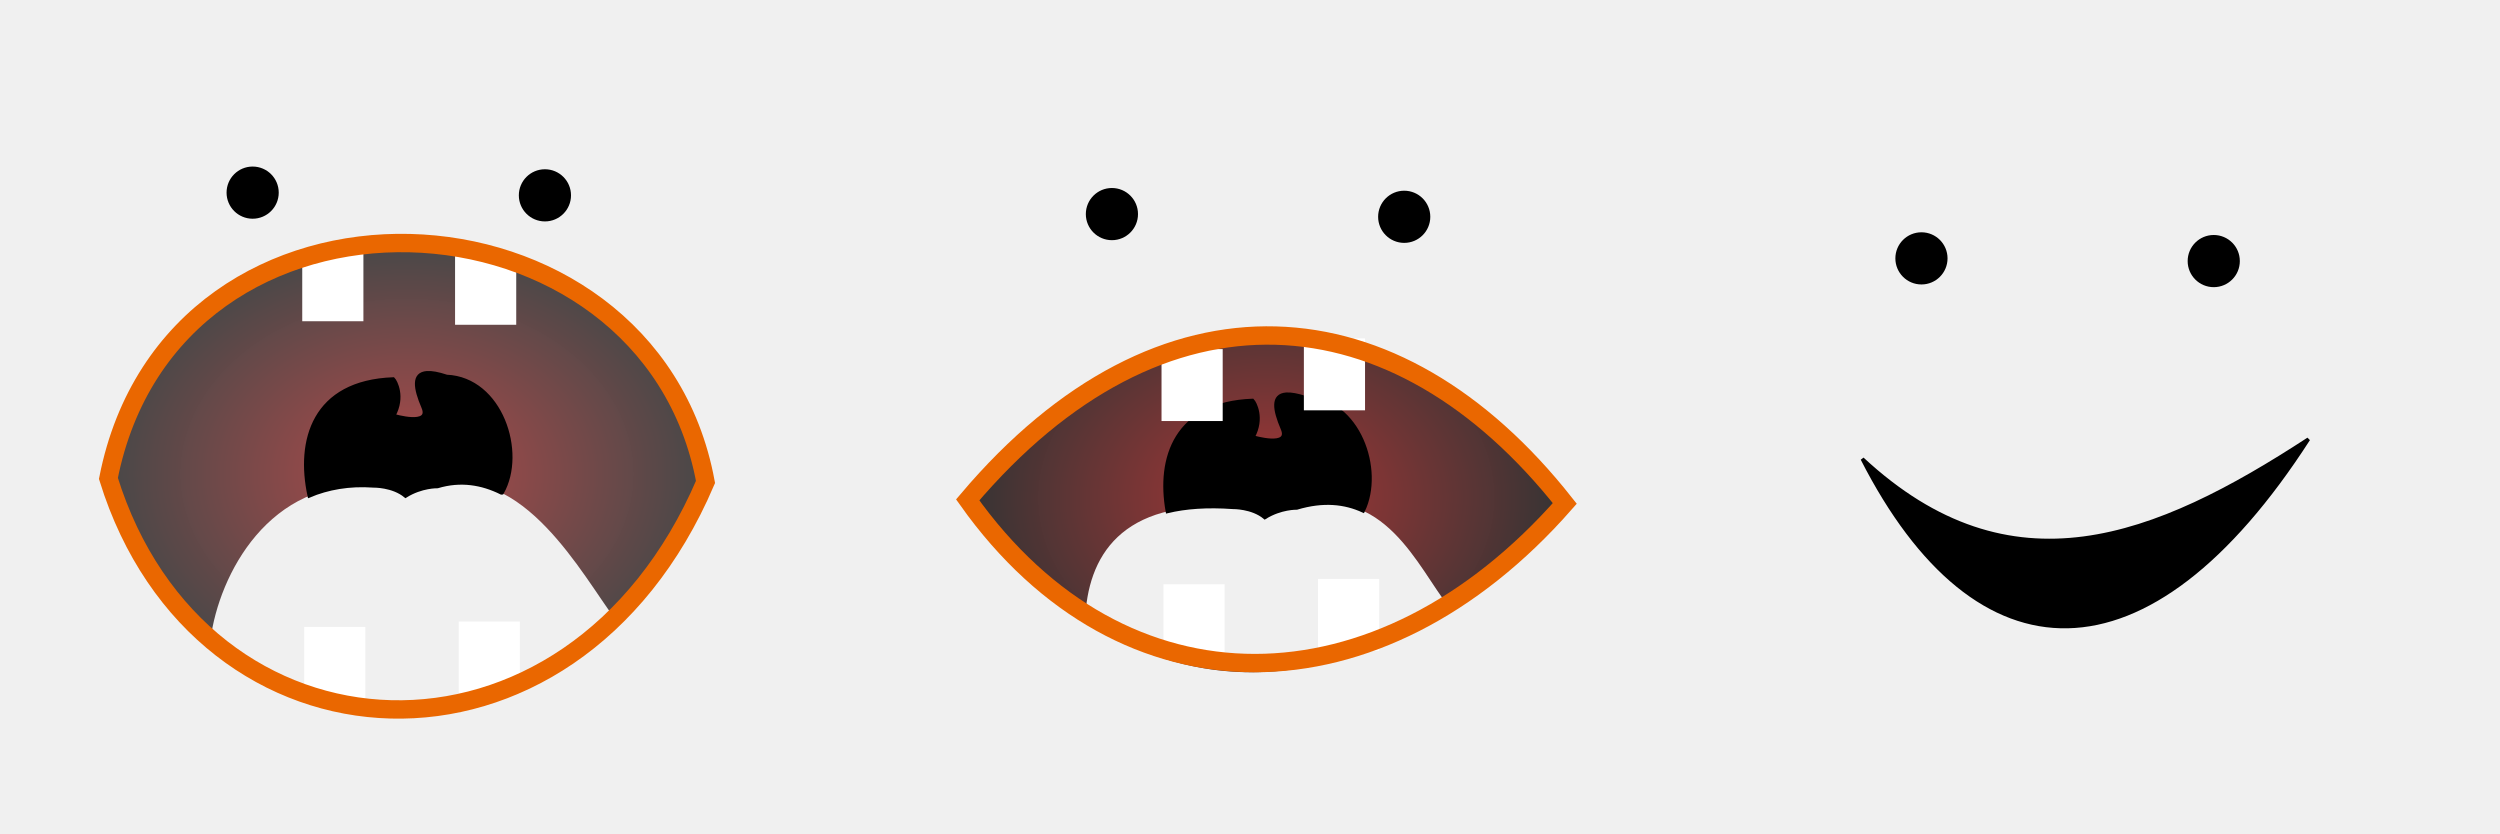
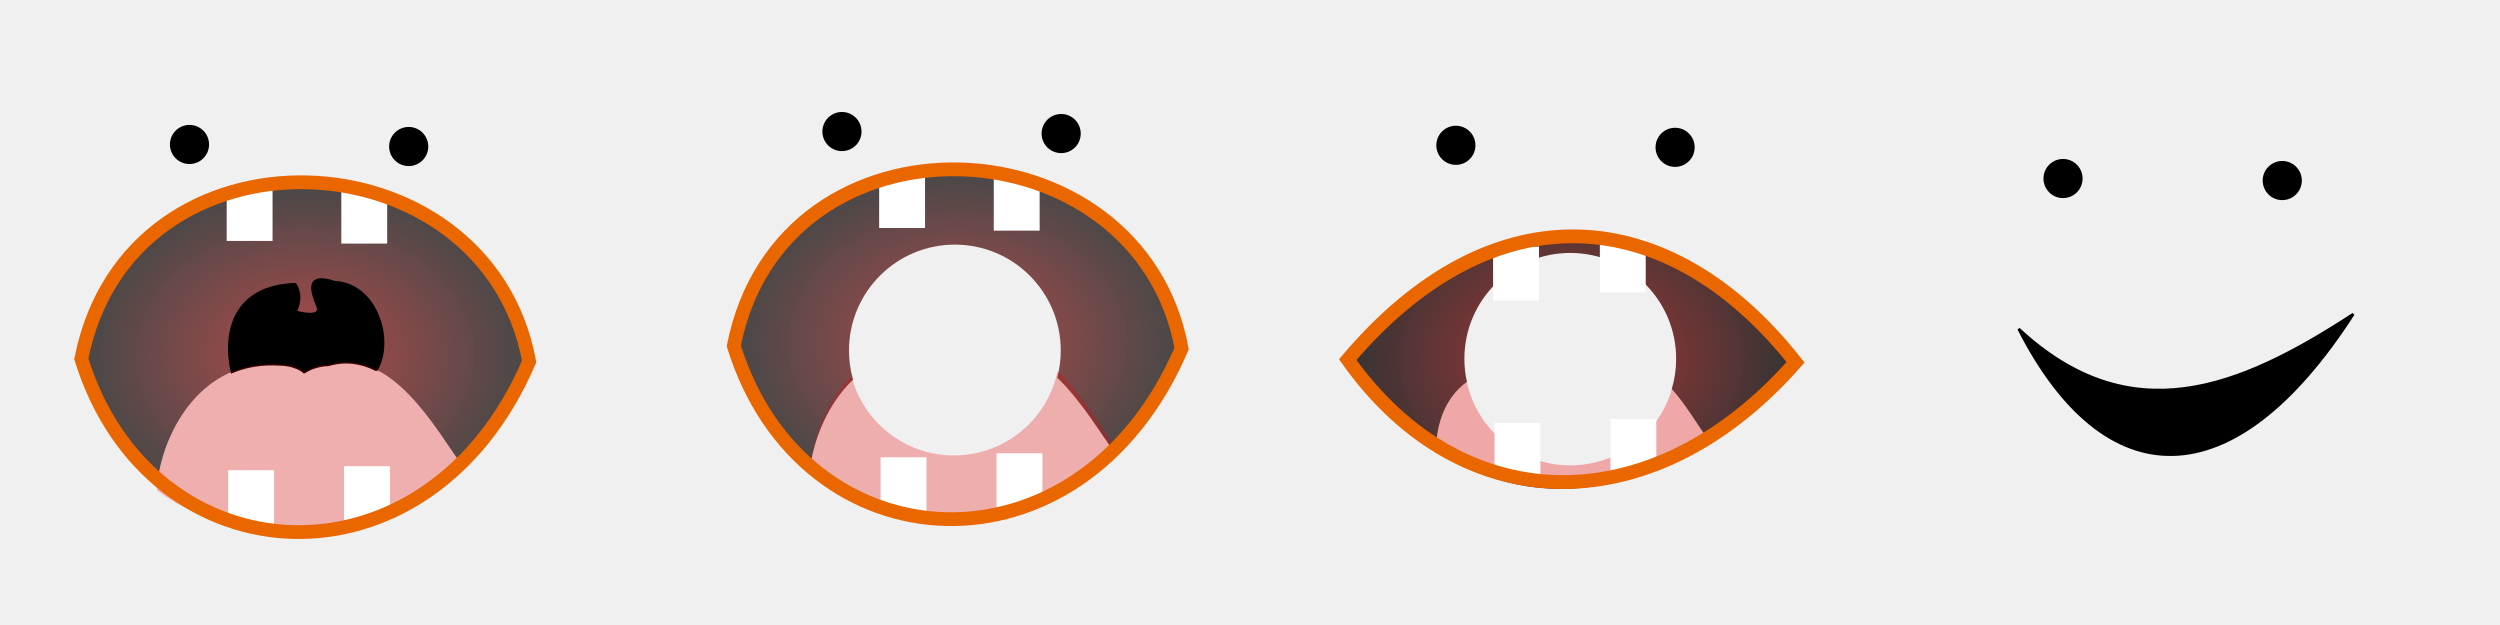
- <svg xmlns="http://www.w3.org/2000/svg" xmlns:xlink="http://www.w3.org/1999/xlink" width="702" height="234" viewBox="0 0 185.738 61.913" version="1.1" id="svg8">
+ <svg xmlns="http://www.w3.org/2000/svg" xmlns:xlink="http://www.w3.org/1999/xlink" width="936" height="234" viewBox="0 0 247.65 61.913" version="1.1" id="svg8">
  <defs id="defs2">
    <linearGradient id="linearGradient1441-9">
      <stop style="stop-color:#970000;stop-opacity:0.984" offset="0" id="stop1439" />
      <stop style="stop-color:#000000;stop-opacity:0.987" offset="1" id="stop1437" />
    </linearGradient>
-     <radialGradient xlink:href="#linearGradient1441-9" id="radialGradient1485-3" cx="30.236" cy="35.383" fx="30.236" fy="35.383" r="22.318" gradientTransform="matrix(3.77947,-0.02079126,0.01600241,2.908941,240.7235,37.45615)" gradientUnits="userSpaceOnUse" />
+     <radialGradient xlink:href="#linearGradient1441-9" id="radialGradient1485-3" cx="30.236" cy="35.383" fx="30.236" fy="35.383" r="22.318" gradientTransform="matrix(3.77947,-0.02079126,0.01600241,2.908941,473.5806,31.74187)" gradientUnits="userSpaceOnUse" />
    <radialGradient xlink:href="#linearGradient1441-9" id="radialGradient1607" cx="114.275" cy="133.1" fx="114.275" fy="133.1" r="83.834" gradientTransform="matrix(1,0,0,0.7737088,0,30.11931)" gradientUnits="userSpaceOnUse" />
+     <radialGradient xlink:href="#linearGradient1441-9" id="radialGradient1607-6" cx="114.275" cy="133.1" fx="114.275" fy="133.1" r="83.834" gradientTransform="matrix(0.2645833,0,0,0.2047104,64.63393,6.687597)" gradientUnits="userSpaceOnUse" />
  </defs>
  <g id="layer1">
-     <path id="path20-9-6" style="fill:#000000;fill-opacity:1;stroke:#000000;stroke-width:0.265px;stroke-linecap:butt;stroke-linejoin:miter;stroke-opacity:1" d="m 171.505,32.627 c -11.947,18.55 -24.669,18.082 -33.142,1.467 11.033,10.245 21.761,5.958 33.142,-1.467 z" />
-     <circle style="fill:#000000;fill-opacity:1;stroke-width:0.265" id="path867-4" cx="142.755" cy="19.196" r="1.938" />
-     <circle style="fill:#000000;fill-opacity:1;stroke-width:0.265" id="path867-5-0" cx="164.471" cy="19.397" r="1.938" />
-     <path id="path20-9" style="opacity:0.705;mix-blend-mode:normal;fill:url(#radialGradient1607);fill-opacity:1;stroke:none;stroke-width:1.002;stroke-linecap:butt;stroke-linejoin:miter;stroke-miterlimit:4;stroke-dasharray:none;stroke-opacity:1;fill-rule:nonzero" d="M 111.553 68.244 C 75.066 68.699 39.181 90.047 30.441 134.344 C 36.403 153.61 46.562 168.734 59.119 179.521 C 61.505 161.335 75.574 134.319 104.902 136.428 C 104.902 136.428 110.33 136.323 113.873 139.285 C 118.361 136.478 122.844 136.607 122.844 136.607 C 146.669 129.467 163.776 161.898 172.533 173.521 C 182.605 163.696 191.404 151.01 198.109 135.338 C 189.918 90.95 150.394 67.76 111.553 68.244 z M 152.219 188.67 C 143.776 192.928 135.194 195.741 126.074 197.963 C 134.995 196.383 143.815 193.291 152.219 188.67 z " transform="scale(0.2645833)" />
+     <path id="path20-9-6" style="fill:#000000;fill-opacity:1;stroke:#000000;stroke-width:0.265px;stroke-linecap:butt;stroke-linejoin:miter;stroke-opacity:1" d="m 233.116,31.115 c -11.947,18.55 -24.669,18.082 -33.142,1.467 11.033,10.245 21.761,5.958 33.142,-1.467 z" />
+     <circle style="fill:#000000;fill-opacity:1;stroke-width:0.265" id="path867-4" cx="204.365" cy="17.684" r="1.938" />
+     <circle style="fill:#000000;fill-opacity:1;stroke-width:0.265" id="path867-5-0" cx="226.081" cy="17.885" r="1.938" />
+     <path id="path20-9" style="opacity:0.705;mix-blend-mode:normal;fill:url(#radialGradient1607);fill-opacity:1;fill-rule:nonzero;stroke:none;stroke-width:1.002;stroke-linecap:butt;stroke-linejoin:miter;stroke-miterlimit:4;stroke-dasharray:none;stroke-opacity:1" d="m 111.553,68.244 c -36.487,0.455 -72.372,21.803 -81.111,66.1 5.961,19.266 16.121,34.391 28.678,45.178 2.386,-18.186 16.455,-45.203 45.783,-43.094 0,0 5.427,-0.105 8.971,2.857 4.488,-2.807 8.971,-2.678 8.971,-2.678 23.826,-7.14 40.932,25.29 49.689,36.914 10.072,-9.826 18.871,-22.512 25.576,-38.184 C 189.918,90.95 150.394,67.76 111.553,68.244 Z m 40.666,120.426 c -8.443,4.258 -17.025,7.071 -26.145,9.293 8.921,-1.58 17.741,-4.672 26.145,-9.293 z" transform="scale(0.2645833)" />
    <circle style="fill:#000000;fill-opacity:1;stroke-width:0.265" id="path867" cx="18.77" cy="14.312" r="1.938" />
    <circle style="fill:#000000;fill-opacity:1;stroke-width:0.265" id="path867-5" cx="40.485" cy="14.513" r="1.938" />
    <rect style="fill:#ffffff;fill-opacity:1;stroke-width:0.137" id="rect853" width="4.544" height="5.345" x="33.809" y="18.784" />
    <rect style="fill:#ffffff;fill-opacity:1;stroke-width:0.137" id="rect853-4" width="4.544" height="5.345" x="22.455" y="18.522" />
-     <path id="path1491" style="fill:#000000;fill-opacity:1;stroke:#000000;stroke-width:1px;stroke-linecap:butt;stroke-linejoin:miter;stroke-opacity:1" d="M 119.889 104.686 C 115.948 104.962 116.504 108.912 118.834 114.365 C 121.197 119.895 110.551 116.717 110.551 116.717 C 113.439 111.454 111.082 107.082 110.428 106.428 C 88.037 107.254 83.503 123.728 86.848 139.221 C 92.069 137.03 98.07 135.936 104.902 136.428 C 104.902 136.428 110.33 136.323 113.873 139.285 C 118.361 136.478 122.844 136.607 122.844 136.607 C 129.334 134.662 135.322 135.675 140.785 138.389 L 140.986 138.375 C 147.42 127.034 140.648 106.389 125.428 105.715 C 123.015 104.911 121.202 104.593 119.889 104.686 z " transform="scale(0.2645833)" />
+     <path id="path1491" style="fill:#000000;fill-opacity:1;stroke:#000000;stroke-width:1px;stroke-linecap:butt;stroke-linejoin:miter;stroke-opacity:1" d="m 119.889,104.686 c -3.94,0.276 -3.385,4.226 -1.055,9.68 2.363,5.53 -8.283,2.352 -8.283,2.352 2.888,-5.263 0.532,-9.634 -0.123,-10.289 -22.391,0.826 -26.925,17.3 -23.58,32.793 5.222,-2.19 11.223,-3.284 18.055,-2.793 0,0 5.427,-0.105 8.971,2.857 4.488,-2.807 8.971,-2.678 8.971,-2.678 6.49,-1.945 12.479,-0.933 17.941,1.781 l 0.201,-0.014 c 6.434,-11.341 -0.338,-31.986 -15.559,-32.66 -2.413,-0.804 -4.226,-1.121 -5.539,-1.029 z" transform="scale(0.2645833)" />
+     <path style="fill:#eb0000;fill-opacity:1;stroke:none;stroke-width:0.289px;stroke-linecap:butt;stroke-linejoin:miter;stroke-opacity:1;opacity:0.272" d="m 15.548,48.57 c 0.171,-4.73 3.847,-13.074 12.207,-12.473 0,0 1.436,-0.028 2.374,0.756 1.187,-0.743 2.374,-0.709 2.374,-0.709 6.484,-1.943 11.095,7.209 13.347,10.034 -4.958,4.225 -9.643,5.692 -15.223,6.799 -6.269,-0.241 -11.296,-1.568 -15.078,-4.407 z" id="path998-8-9-8" />
    <rect style="fill:#ffffff;fill-opacity:1;stroke-width:0.137" id="rect853-4-5" width="4.544" height="5.345" x="34.081" y="46.179" />
    <rect style="fill:#ffffff;fill-opacity:1;stroke-width:0.137" id="rect853-4-5-9" width="4.544" height="5.345" x="22.6" y="46.58" />
    <path id="path20-9-7" style="fill:none;fill-opacity:1;stroke:#ea6700;stroke-width:1.365;stroke-linecap:butt;stroke-linejoin:miter;stroke-miterlimit:4;stroke-dasharray:none;stroke-opacity:1" d="M 52.416,35.808 C 42.417,59.181 14.871,57.577 8.054,35.545 12.828,11.349 48.213,13.032 52.416,35.808 Z" />
-     <path id="path20-9-3" style="opacity:0.791;mix-blend-mode:normal;fill:url(#radialGradient1485-3);fill-opacity:1;stroke:none;stroke-width:1.002;stroke-linecap:butt;stroke-linejoin:miter;stroke-miterlimit:4;stroke-dasharray:none;stroke-opacity:1" d="M 352.385 95.01 C 323.641 95.089 295.172 109.565 271.729 140.369 C 281.402 154.749 292.547 166.099 304.699 174.186 C 305.361 156.33 314.626 140.183 346.191 142.453 C 346.191 142.453 351.619 142.348 355.162 145.311 C 359.65 142.504 364.133 142.633 364.133 142.633 C 388.641 135.288 398.209 159.523 406.723 170.199 C 406.15 170.687 405.619 171.102 405.066 171.555 C 416.666 164.048 428.191 154.032 439.396 141.363 C 413.895 111.155 382.983 94.925 352.385 95.01 z M 316.445 180.83 C 336.326 190.209 358.309 191.454 380.65 183.666 C 374.659 184.771 368.13 185.193 359.188 186.967 C 341.681 186.295 328.109 185.513 316.445 180.83 z " transform="scale(0.2645833)" />
-     <circle style="fill:#000000;fill-opacity:1;stroke-width:0.265" id="path867-9" cx="82.61" cy="15.906" r="1.938" />
-     <circle style="fill:#000000;fill-opacity:1;stroke-width:0.265" id="path867-5-3" cx="104.326" cy="16.107" r="1.938" />
-     <path id="path1491-2" style="fill:#000000;fill-opacity:1;stroke:#000000;stroke-width:1px;stroke-linecap:butt;stroke-linejoin:miter;stroke-opacity:1" d="M 361.178 110.711 C 357.238 110.987 357.793 114.935 360.123 120.389 C 362.486 125.919 351.84 122.74 351.84 122.74 C 354.728 117.478 352.372 113.108 351.717 112.453 C 330.112 113.25 325.131 128.616 327.812 143.611 C 332.876 142.391 338.937 141.932 346.189 142.453 C 346.189 142.453 351.619 142.348 355.162 145.311 C 359.65 142.504 364.133 142.631 364.133 142.631 C 371.603 140.392 377.68 141.096 382.768 143.447 C 388.329 131.943 381.522 112.394 366.717 111.738 C 364.304 110.934 362.491 110.619 361.178 110.711 z " transform="scale(0.2645833)" />
-     <rect style="fill:#ffffff;fill-opacity:1;stroke-width:0.137" id="rect853-48" width="4.544" height="5.345" x="96.872" y="25.14" />
-     <rect style="fill:#ffffff;fill-opacity:1;stroke-width:0.137" id="rect853-4-8" width="4.544" height="5.345" x="86.296" y="25.936" />
-     <rect style="fill:#ffffff;fill-opacity:1;stroke-width:0.137" id="rect853-4-5-95" width="4.544" height="5.345" x="97.922" y="43.01" />
-     <rect style="fill:#ffffff;fill-opacity:1;stroke-width:0.137" id="rect853-4-5-9-9" width="4.544" height="5.345" x="86.44" y="43.411" />
-     <path id="path20-9-7-2" style="fill:none;fill-opacity:1;stroke:#ea6700;stroke-width:1.365;stroke-linecap:butt;stroke-linejoin:miter;stroke-miterlimit:4;stroke-dasharray:none;stroke-opacity:1" d="M 116.257,37.402 C 102.466,53.118 83.437,53.407 71.895,37.139 86.296,20.116 103.738,21.524 116.257,37.402 Z" />
+     <path id="path20-9-3" style="opacity:0.791;mix-blend-mode:normal;fill:url(#radialGradient1485-3);fill-opacity:1;stroke:none;stroke-width:1.002;stroke-linecap:butt;stroke-linejoin:miter;stroke-miterlimit:4;stroke-dasharray:none;stroke-opacity:1" d="M 585.242 89.295 C 556.498 89.374 528.03 103.851 504.586 134.654 C 514.26 149.034 525.404 160.384 537.557 168.471 C 537.928 158.452 541.01 148.974 549.219 142.982 A 39.643 39.643 0 0 1 548.266 134.35 A 39.643 39.643 0 0 1 587.908 94.707 A 39.643 39.643 0 0 1 627.551 134.35 A 39.643 39.643 0 0 1 625.906 145.654 C 631.568 151.891 635.687 159.602 639.58 164.484 C 639.008 164.972 638.476 165.388 637.924 165.84 C 649.524 158.334 661.049 148.317 672.254 135.648 C 646.752 105.44 615.841 89.21 585.242 89.295 z M 549.303 175.115 C 569.184 184.494 591.167 185.739 613.508 177.951 C 607.516 179.056 600.987 179.478 592.045 181.252 C 574.538 180.58 560.966 179.798 549.303 175.115 z " transform="scale(0.2645833)" />
+     <circle style="fill:#000000;fill-opacity:1;stroke-width:0.265" id="path867-9" cx="144.22" cy="14.394" r="1.938" />
+     <circle style="fill:#000000;fill-opacity:1;stroke-width:0.265" id="path867-5-3" cx="165.936" cy="14.595" r="1.938" />
+     <rect style="fill:#ffffff;fill-opacity:1;stroke-width:0.137" id="rect853-48" width="4.544" height="5.345" x="158.482" y="23.628" />
+     <rect style="fill:#ffffff;fill-opacity:1;stroke-width:0.137" id="rect853-4-8" width="4.544" height="5.345" x="147.906" y="24.425" />
+     <path id="path998-2-0-8" style="opacity:0.307;fill:#eb0000;fill-opacity:1;stroke:none;stroke-width:1.094px;stroke-linecap:butt;stroke-linejoin:miter;stroke-opacity:1" d="M 549.17 143.02 C 540.985 149.024 537.918 158.508 537.557 168.525 C 551.854 179.256 568.349 180.343 592.045 181.252 C 613.133 177.069 620.841 180.453 639.58 164.484 C 635.699 159.618 631.595 151.939 625.961 145.713 A 39.643 39.643 0 0 1 587.908 174.246 A 39.643 39.643 0 0 1 549.17 143.02 z " transform="scale(0.2645833)" />
+     <rect style="fill:#ffffff;fill-opacity:1;stroke-width:0.137" id="rect853-4-5-95" width="4.544" height="5.345" x="159.532" y="41.498" />
+     <rect style="fill:#ffffff;fill-opacity:1;stroke-width:0.137" id="rect853-4-5-9-9" width="4.544" height="5.345" x="148.05" y="41.899" />
+     <path id="path20-9-7-2" style="fill:none;fill-opacity:1;stroke:#ea6700;stroke-width:1.365;stroke-linecap:butt;stroke-linejoin:miter;stroke-miterlimit:4;stroke-dasharray:none;stroke-opacity:1" d="m 177.867,35.89 c -13.791,15.716 -32.82,16.005 -44.362,-0.263 14.401,-17.024 31.843,-15.616 44.362,0.263 z" />
    <path style="fill:#eb0000;fill-opacity:1;stroke:none;stroke-width:0.289px;stroke-linecap:butt;stroke-linejoin:miter;stroke-opacity:1" d="m 17.544,85.124 c 0.171,-4.73 3.847,-13.074 12.207,-12.473 0,0 1.436,-0.028 2.374,0.756 1.187,-0.743 2.374,-0.709 2.374,-0.709 6.484,-1.943 11.095,7.209 13.347,10.034 -4.958,4.225 -9.643,5.692 -15.223,6.799 -6.269,-0.241 -11.296,-1.568 -15.078,-4.407 z" id="path998-8-9" />
-     <path style="fill:#eb0000;fill-opacity:1;stroke:none;stroke-width:0.289px;stroke-linecap:butt;stroke-linejoin:miter;stroke-opacity:1" d="m 82.698,82.809 c 0.171,-4.73 2.619,-9.011 10.979,-8.41 0,0 1.436,-0.028 2.374,0.756 1.187,-0.743 2.374,-0.709 2.374,-0.709 6.484,-1.943 9.016,4.469 11.268,7.294 -4.958,4.225 -6.998,3.33 -12.577,4.436 C 90.845,85.936 86.481,85.648 82.698,82.809 Z" id="path998-2-0" />
+     <path style="fill:#eb0000;fill-opacity:1;stroke:none;stroke-width:0.289px;stroke-linecap:butt;stroke-linejoin:miter;stroke-opacity:1" d="m 146.446,101.609 c 0.171,-4.73 2.619,-9.011 10.979,-8.41 0,0 1.436,-0.028 2.374,0.756 1.187,-0.743 2.374,-0.709 2.374,-0.709 6.484,-1.943 9.016,4.469 11.268,7.294 -4.958,4.225 -6.998,3.33 -12.577,4.436 -6.269,-0.241 -10.634,-0.528 -14.417,-3.367 z" id="path998-2-0" />
+     <path id="path20-9-4" style="opacity:0.705;mix-blend-mode:normal;fill:url(#radialGradient1607-6);fill-opacity:1;fill-rule:nonzero;stroke:none;stroke-width:0.265;stroke-linecap:butt;stroke-linejoin:miter;stroke-miterlimit:4;stroke-dasharray:none;stroke-opacity:1" d="m 94.149,16.775 c -9.654,0.12 -19.148,5.769 -21.461,17.489 1.577,5.097 4.265,9.099 7.588,11.953 0.358,-2.729 1.711,-6.207 4.23,-8.607 a 10.489,10.489 0 0 1 -0.406,-2.889 10.489,10.489 0 0 1 10.489,-10.489 10.489,10.489 0 0 1 10.489,10.489 10.489,10.489 0 0 1 -0.35,2.687 c 2.441,2.351 4.316,5.575 5.556,7.222 2.665,-2.6 4.993,-5.956 6.767,-10.103 C 114.883,22.782 104.426,16.647 94.149,16.775 Z m 10.76,31.863 c -2.234,1.127 -4.505,1.871 -6.917,2.459 2.36,-0.418 4.694,-1.236 6.917,-2.459 z" />
+     <circle style="fill:#000000;fill-opacity:1;stroke-width:0.265" id="path867-56" cx="83.403" cy="13.031" r="1.938" />
+     <circle style="fill:#000000;fill-opacity:1;stroke-width:0.265" id="path867-5-1" cx="105.119" cy="13.231" r="1.938" />
+     <rect style="fill:#ffffff;fill-opacity:1;stroke-width:0.137" id="rect853-8" width="4.544" height="5.345" x="98.443" y="17.502" />
+     <rect style="fill:#ffffff;fill-opacity:1;stroke-width:0.137" id="rect853-4-9" width="4.544" height="5.345" x="87.089" y="17.24" />
+     <path id="path1491-25" style="fill:#000000;fill-opacity:1;stroke:#000000;stroke-width:0.265px;stroke-linecap:butt;stroke-linejoin:miter;stroke-opacity:1" d="m 98.35,62.971 c -1.043,0.073 -0.896,1.118 -0.279,2.561 0.625,1.463 -2.192,0.622 -2.192,0.622 0.764,-1.392 0.141,-2.549 -0.033,-2.722 -5.924,0.218 -7.124,4.577 -6.239,8.676 1.382,-0.58 2.969,-0.869 4.777,-0.739 0,0 1.436,-0.028 2.373,0.756 1.187,-0.743 2.373,-0.708 2.373,-0.708 1.717,-0.515 3.302,-0.247 4.747,0.471 l 0.053,-0.004 c 1.702,-3.001 -0.089,-8.463 -4.117,-8.641 -0.638,-0.213 -1.118,-0.297 -1.466,-0.272 z" />
+     <path id="path998-8-9-6" style="opacity:0.274;fill:#eb0000;fill-opacity:1;stroke:none;stroke-width:0.289px;stroke-linecap:butt;stroke-linejoin:miter;stroke-opacity:1" d="m 104.762,36.767 a 10.489,10.489 0 0 1 -10.268,8.348 10.489,10.489 0 0 1 -10.153,-7.857 c -2.692,2.725 -3.975,6.685 -4.074,9.431 3.783,2.839 8.809,4.166 15.078,4.407 5.58,-1.107 10.265,-2.574 15.223,-6.799 -1.244,-1.559 -3.207,-5.045 -5.806,-7.53 z" />
+     <rect style="fill:#ffffff;fill-opacity:1;stroke-width:0.137" id="rect853-4-5-1" width="4.544" height="5.345" x="98.715" y="44.897" />
+     <rect style="fill:#ffffff;fill-opacity:1;stroke-width:0.137" id="rect853-4-5-9-2" width="4.544" height="5.345" x="87.234" y="45.298" />
+     <path id="path20-9-7-22" style="fill:none;fill-opacity:1;stroke:#ea6700;stroke-width:1.365;stroke-linecap:butt;stroke-linejoin:miter;stroke-miterlimit:4;stroke-dasharray:none;stroke-opacity:1" d="M 117.05,34.527 C 107.051,57.9 79.505,56.296 72.688,34.264 77.462,10.067 112.847,11.75 117.05,34.527 Z" />
+     <path style="fill:#eb0000;fill-opacity:1;stroke:none;stroke-width:0.289px;stroke-linecap:butt;stroke-linejoin:miter;stroke-opacity:1" d="m 82.178,83.843 c 0.171,-4.73 3.847,-13.074 12.207,-12.473 0,0 1.436,-0.028 2.374,0.756 1.187,-0.743 2.374,-0.709 2.374,-0.709 6.484,-1.943 11.095,7.209 13.347,10.034 -4.958,4.225 -9.643,5.692 -15.223,6.799 -6.269,-0.241 -11.296,-1.568 -15.078,-4.407 z" id="path998-8-9-9" />
+     <circle style="opacity:0.705;fill:#00ff00;stroke-width:0.203" id="path862-8" cx="97.14" cy="99.449" r="10.489" />
+     <path id="path1491-2-6" style="fill:#000000;fill-opacity:1;stroke:#000000;stroke-width:0.265px;stroke-linecap:butt;stroke-linejoin:miter;stroke-opacity:1" d="m 161.39,84.801 c -1.043,0.073 -0.896,1.118 -0.279,2.561 0.625,1.463 -2.192,0.622 -2.192,0.622 0.764,-1.392 0.141,-2.549 -0.033,-2.722 -5.716,0.211 -7.034,4.276 -6.325,8.244 1.34,-0.323 2.943,-0.444 4.862,-0.306 0,0 1.437,-0.028 2.374,0.756 1.187,-0.743 2.373,-0.709 2.373,-0.709 1.977,-0.592 3.584,-0.406 4.93,0.216 1.471,-3.044 -0.329,-8.216 -4.247,-8.39 -0.638,-0.213 -1.118,-0.296 -1.466,-0.272 z" />
  </g>
</svg>
